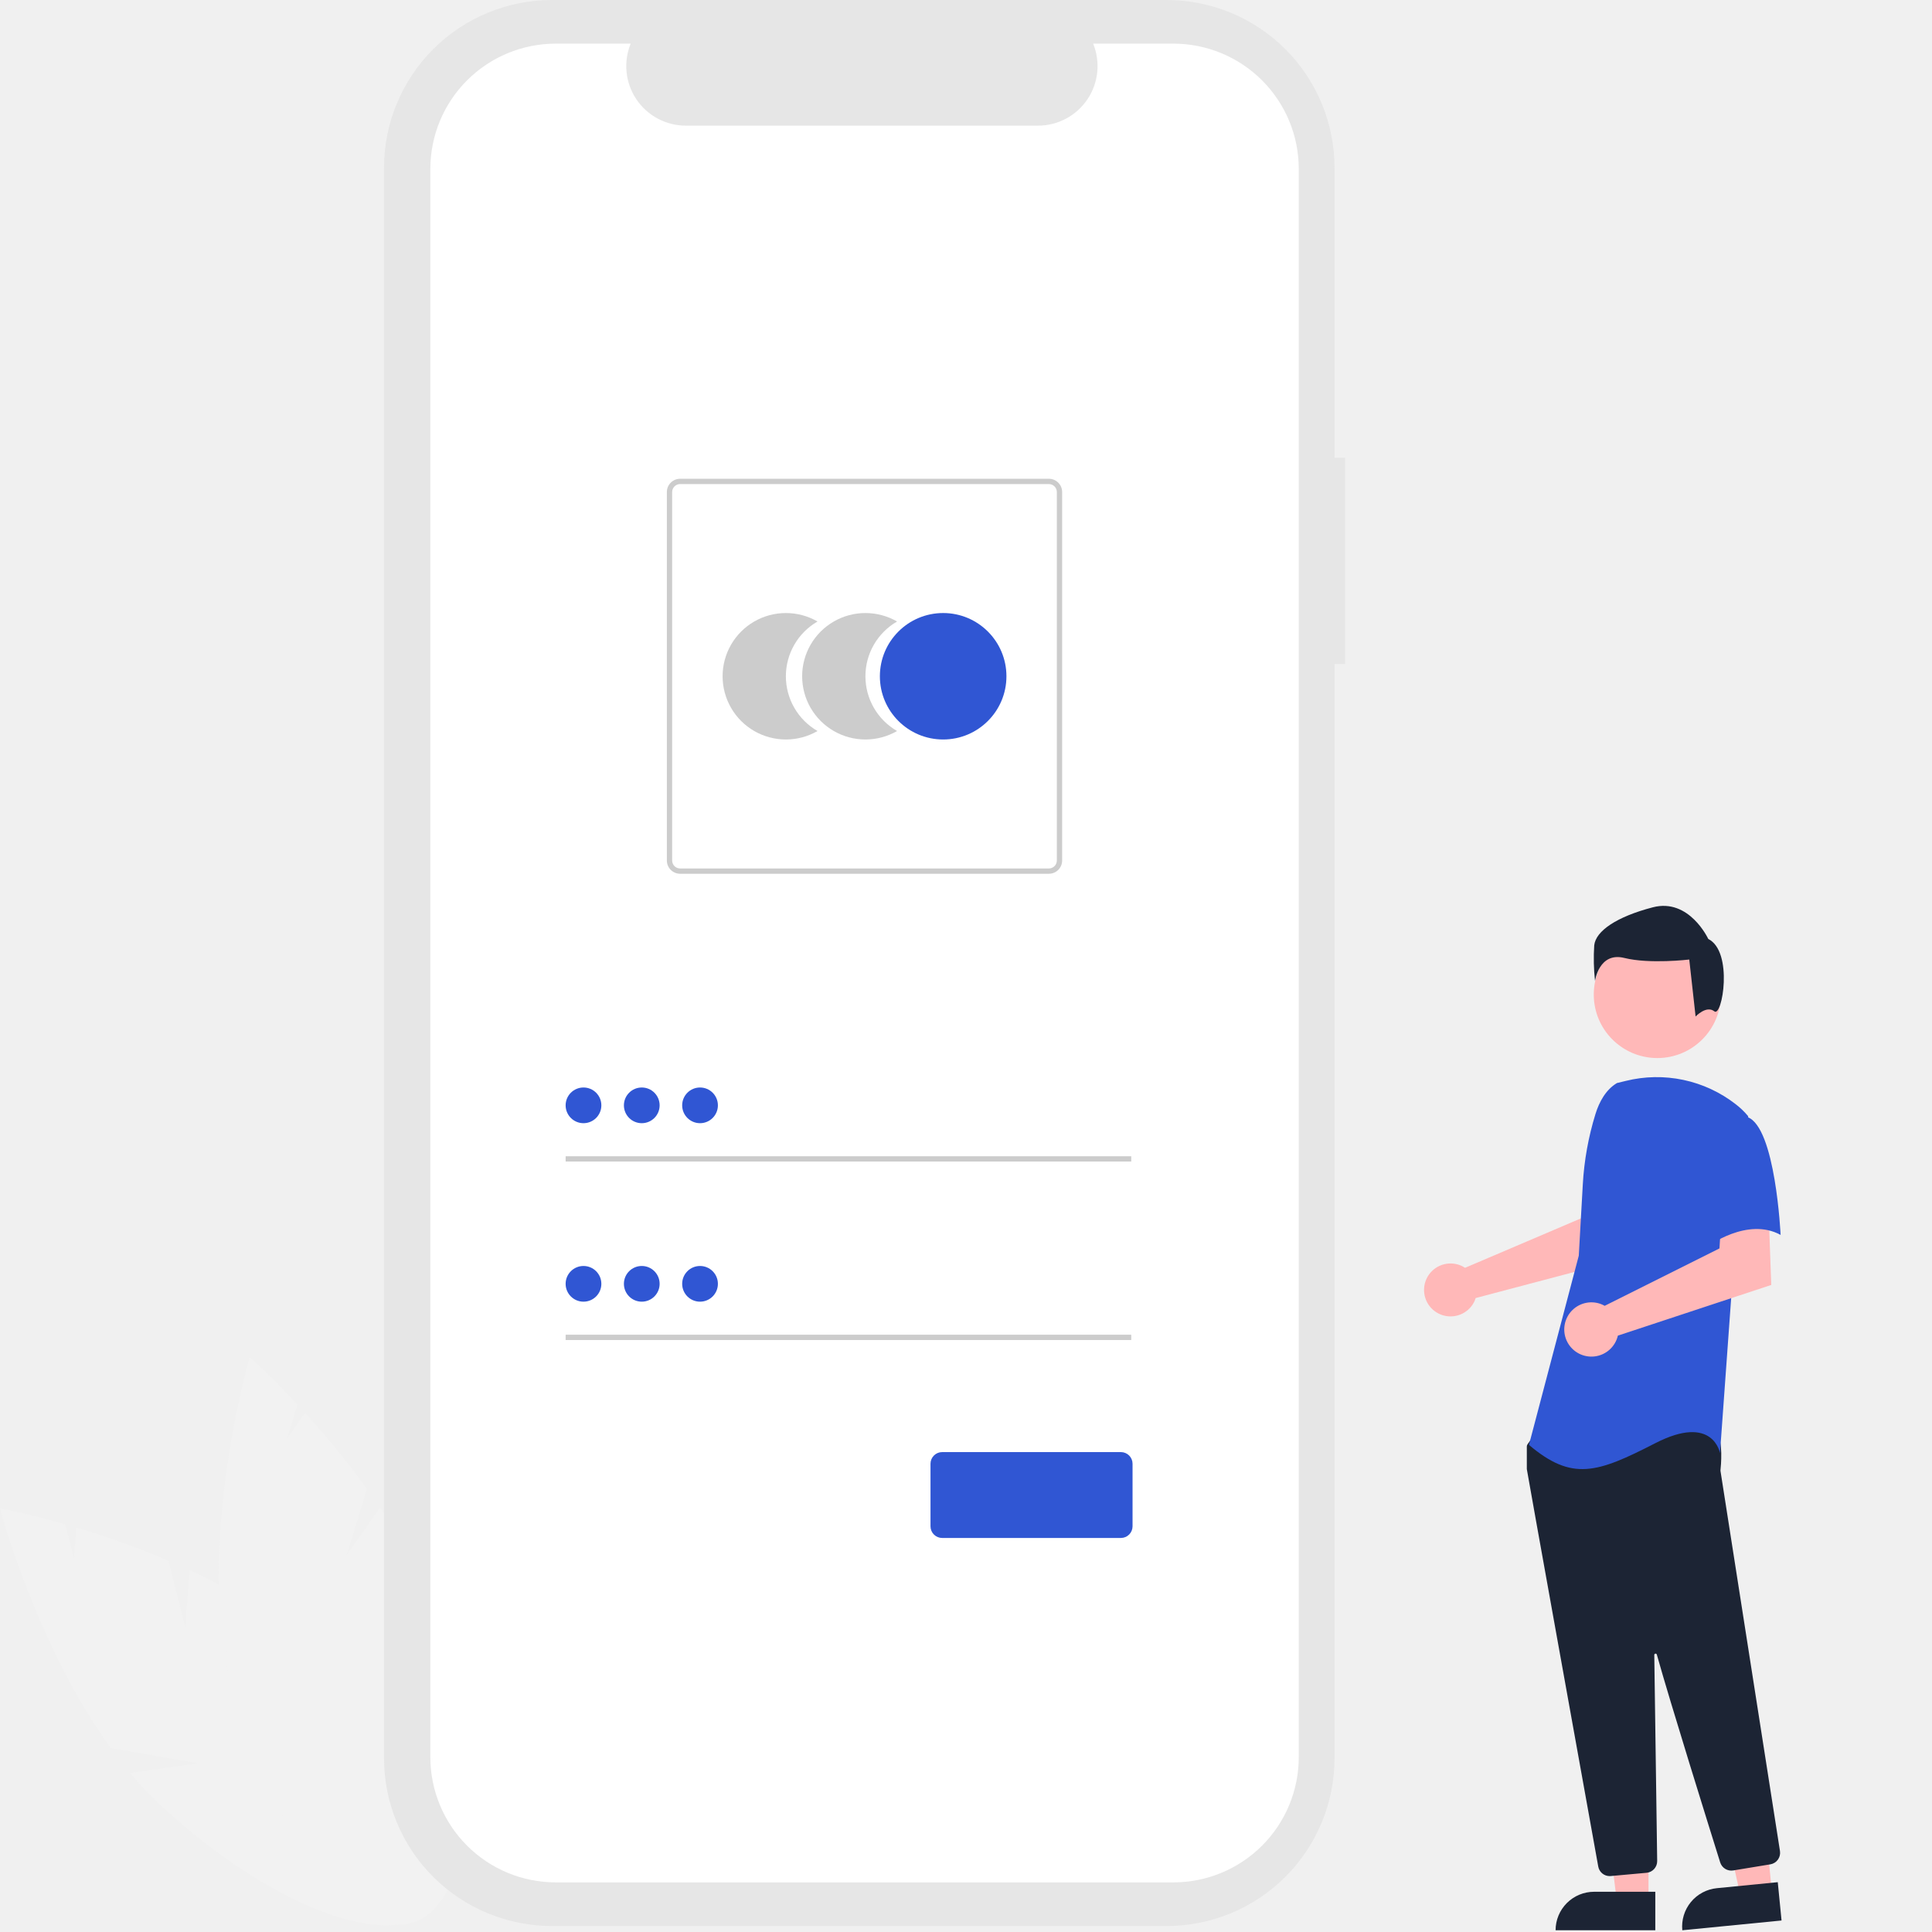
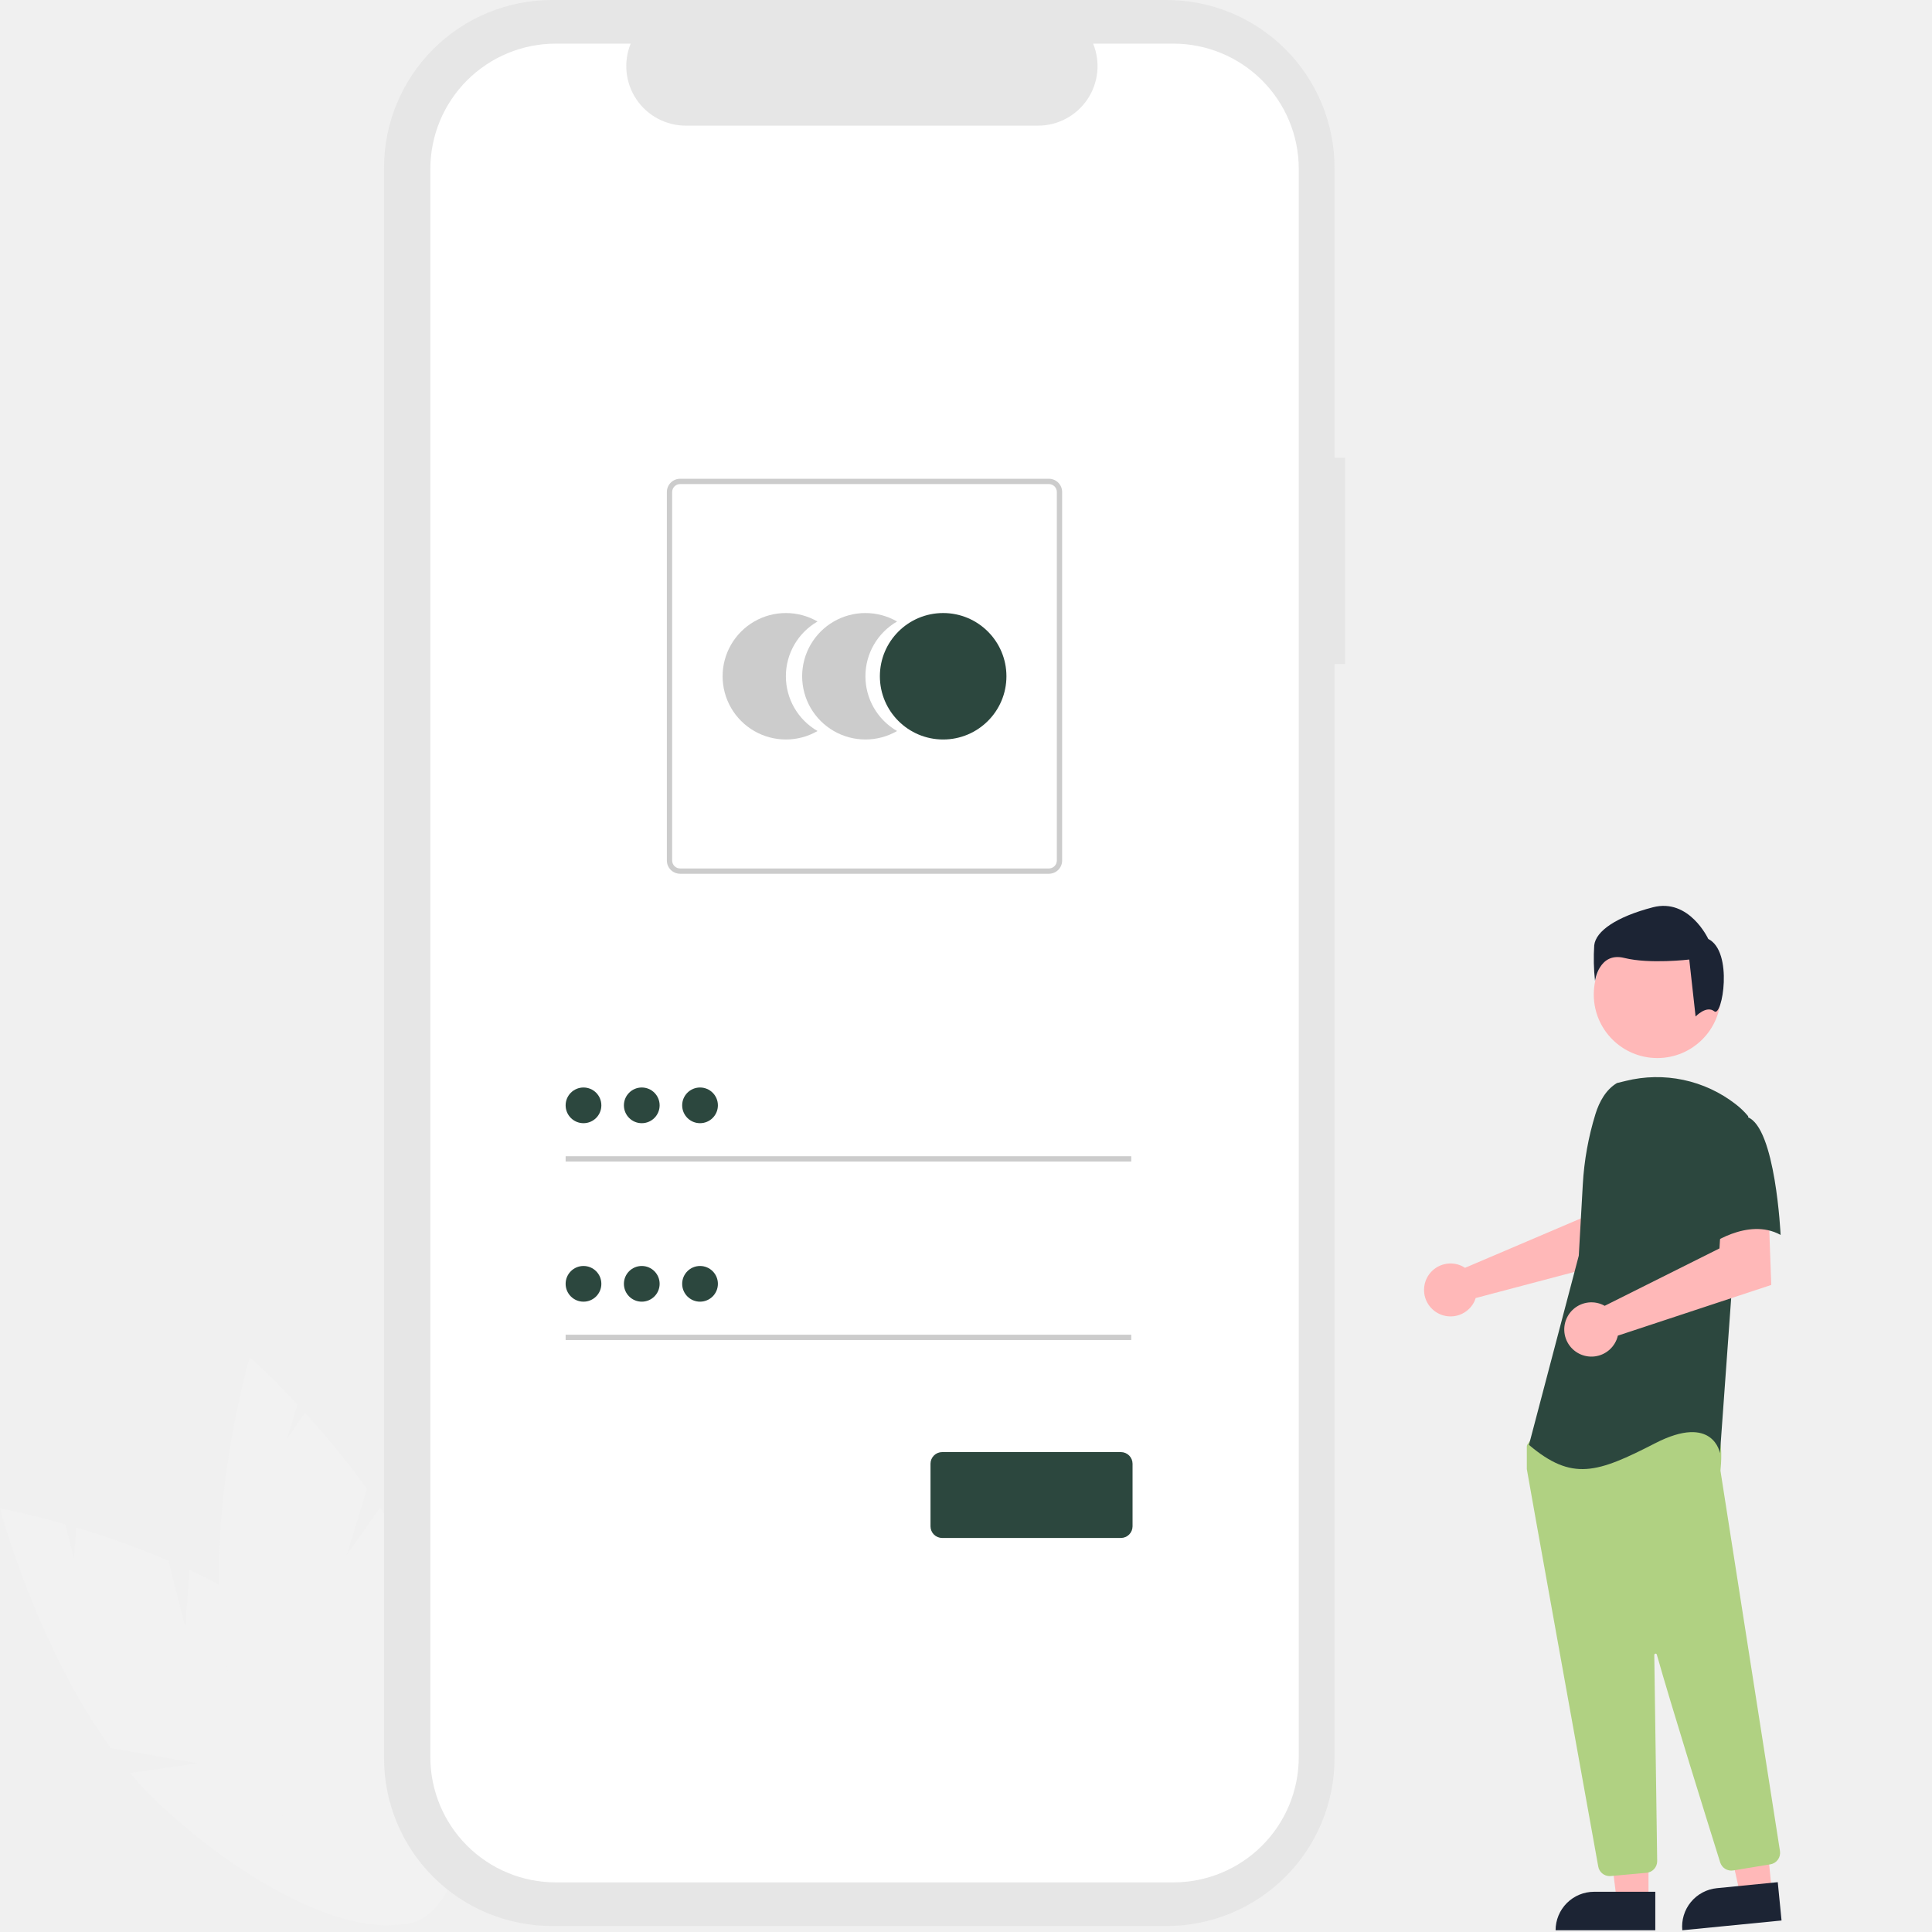
<svg xmlns="http://www.w3.org/2000/svg" width="350" height="350" viewBox="0 0 350 350" fill="none">
  <path d="M33.583 294.844L30.507 282.723C25.054 280.414 19.475 278.414 13.796 276.732L13.408 282.365L11.834 276.159C4.791 274.148 0 273.263 0 273.263C0 273.263 6.47 297.853 20.045 316.653L35.861 319.429L23.574 321.2C25.281 323.253 27.116 325.196 29.068 327.019C48.813 345.333 70.806 353.736 78.19 345.787C85.574 337.838 75.553 316.547 55.807 298.235C49.686 292.557 41.997 288.001 34.299 284.415L33.583 294.844Z" fill="#F2F2F2" />
  <path d="M62.833 281.679L66.471 269.714C62.997 264.921 59.256 260.327 55.265 255.954L52.019 260.576L53.881 254.45C48.892 249.092 45.249 245.86 45.249 245.86C45.249 245.86 38.069 270.253 39.963 293.358L52.066 303.903L40.63 299.072C41.03 301.712 41.596 304.324 42.324 306.893C49.754 332.77 64.234 351.323 74.666 348.332C85.099 345.341 87.534 321.939 80.105 296.063C77.802 288.041 73.576 280.169 68.842 273.123L62.833 281.679Z" fill="#F2F2F2" />
  <path d="M243.681 82.915H241.762V30.397C241.762 26.405 240.975 22.453 239.447 18.765C237.918 15.077 235.677 11.726 232.853 8.903C230.028 6.08 226.674 3.841 222.984 2.314C219.293 0.786 215.337 0 211.343 0H99.99C91.922 0 84.185 3.203 78.48 8.903C72.775 14.604 69.57 22.335 69.57 30.397V318.52C69.57 322.512 70.357 326.465 71.886 330.153C73.415 333.841 75.655 337.192 78.48 340.015C81.305 342.837 84.658 345.076 88.349 346.604C92.04 348.131 95.995 348.918 99.99 348.918H211.343C219.41 348.918 227.148 345.715 232.852 340.014C238.557 334.314 241.762 326.582 241.762 318.52V120.299H243.68L243.681 82.915Z" fill="#E6E6E6" />
  <path d="M212.567 7.905H198.033C198.701 9.543 198.957 11.32 198.776 13.079C198.595 14.839 197.984 16.527 196.997 17.995C196.01 19.462 194.676 20.665 193.114 21.497C191.552 22.328 189.809 22.763 188.039 22.763H124.247C122.477 22.763 120.734 22.328 119.172 21.496C117.61 20.665 116.277 19.462 115.289 17.994C114.302 16.526 113.691 14.838 113.511 13.079C113.33 11.32 113.585 9.543 114.254 7.905H100.678C94.653 7.905 88.875 10.297 84.615 14.554C80.354 18.811 77.961 24.585 77.961 30.606V318.31C77.961 324.331 80.354 330.105 84.615 334.362C88.875 338.619 94.653 341.011 100.678 341.011H212.567C218.592 341.011 224.37 338.619 228.63 334.362C232.891 330.105 235.284 324.331 235.284 318.31V30.605C235.284 24.585 232.891 18.811 228.63 14.554C224.37 10.297 218.592 7.905 212.567 7.905Z" fill="white" />
  <path d="M142.368 122.512C142.368 120.501 142.898 118.526 143.904 116.784C144.911 115.043 146.359 113.597 148.102 112.592C146.36 111.587 144.383 111.057 142.371 111.057C140.358 111.057 138.381 111.586 136.639 112.591C134.896 113.596 133.448 115.042 132.442 116.784C131.436 118.525 130.906 120.501 130.906 122.512C130.906 124.522 131.436 126.498 132.442 128.239C133.448 129.981 134.896 131.427 136.639 132.432C138.381 133.437 140.358 133.966 142.371 133.966C144.383 133.966 146.36 133.436 148.102 132.431C146.359 131.426 144.911 129.981 143.905 128.24C142.898 126.499 142.368 124.523 142.368 122.512Z" fill="#CCCCCC" />
  <path d="M156.779 122.512C156.778 120.501 157.308 118.526 158.315 116.784C159.321 115.043 160.769 113.597 162.513 112.592C160.77 111.587 158.793 111.057 156.781 111.057C154.769 111.057 152.792 111.586 151.049 112.591C149.306 113.596 147.859 115.042 146.852 116.784C145.846 118.525 145.316 120.501 145.316 122.512C145.316 124.522 145.846 126.498 146.852 128.239C147.859 129.981 149.306 131.427 151.049 132.432C152.792 133.437 154.769 133.966 156.781 133.966C158.793 133.966 160.77 133.436 162.513 132.431C160.769 131.426 159.322 129.981 158.315 128.24C157.308 126.499 156.779 124.523 156.779 122.512Z" fill="#CCCCCC" />
-   <path d="M170.862 133.966C177.192 133.966 182.325 128.838 182.325 122.512C182.325 116.186 177.192 111.057 170.862 111.057C164.531 111.057 159.398 116.186 159.398 122.512C159.398 128.838 164.531 133.966 170.862 133.966Z" fill="#3056D3" />
+   <path d="M170.862 133.966C177.192 133.966 182.325 128.838 182.325 122.512C182.325 116.186 177.192 111.057 170.862 111.057C164.531 111.057 159.398 116.186 159.398 122.512C159.398 128.838 164.531 133.966 170.862 133.966Z" fill="#2C473E" />
  <path d="M190.017 158.289H123.208C122.572 158.288 121.962 158.035 121.512 157.586C121.062 157.137 120.809 156.527 120.809 155.892V89.132C120.809 88.496 121.062 87.887 121.512 87.437C121.962 86.988 122.572 86.735 123.208 86.734H190.017C190.653 86.735 191.263 86.988 191.713 87.437C192.163 87.887 192.416 88.496 192.416 89.132V155.892C192.416 156.527 192.163 157.137 191.713 157.586C191.263 158.035 190.653 158.288 190.017 158.289ZM123.208 87.694C122.826 87.694 122.46 87.846 122.19 88.115C121.92 88.385 121.769 88.751 121.768 89.132V155.892C121.769 156.274 121.92 156.639 122.19 156.909C122.46 157.178 122.826 157.33 123.208 157.33H190.017C190.399 157.33 190.765 157.178 191.035 156.909C191.304 156.639 191.456 156.274 191.457 155.892V89.132C191.456 88.751 191.304 88.385 191.035 88.115C190.765 87.846 190.399 87.694 190.017 87.694H123.208Z" fill="#CCCCCC" />
  <path d="M204.934 209.464H102.469V210.423H204.934V209.464Z" fill="#CCCCCC" />
-   <path d="M105.705 203.477C107.492 203.477 108.941 202.029 108.941 200.243C108.941 198.457 107.492 197.01 105.705 197.01C103.918 197.01 102.469 198.457 102.469 200.243C102.469 202.029 103.918 203.477 105.705 203.477Z" fill="#3056D3" />
+   <path d="M105.705 203.477C107.492 203.477 108.941 202.029 108.941 200.243C108.941 198.457 107.492 197.01 105.705 197.01C103.918 197.01 102.469 198.457 102.469 200.243C102.469 202.029 103.918 203.477 105.705 203.477Z" fill="#2C473E" />
  <path d="M204.934 241.797H102.469V242.757H204.934V241.797Z" fill="#CCCCCC" />
-   <path d="M105.705 235.811C107.492 235.811 108.941 234.363 108.941 232.577C108.941 230.791 107.492 229.344 105.705 229.344C103.918 229.344 102.469 230.791 102.469 232.577C102.469 234.363 103.918 235.811 105.705 235.811Z" fill="#3056D3" />
-   <path d="M203.062 278.617H170.68C170.121 278.617 169.584 278.394 169.189 277.999C168.793 277.604 168.571 277.068 168.57 276.509V265.168C168.571 264.609 168.793 264.073 169.189 263.678C169.584 263.283 170.121 263.06 170.68 263.06H203.062C203.621 263.06 204.158 263.283 204.553 263.678C204.949 264.073 205.171 264.609 205.172 265.168V276.509C205.171 277.068 204.949 277.604 204.553 277.999C204.158 278.394 203.621 278.617 203.062 278.617Z" fill="#3056D3" />
-   <path d="M116.263 203.477C118.05 203.477 119.499 202.029 119.499 200.243C119.499 198.457 118.05 197.01 116.263 197.01C114.476 197.01 113.027 198.457 113.027 200.243C113.027 202.029 114.476 203.477 116.263 203.477Z" fill="#3056D3" />
-   <path d="M126.818 203.477C128.605 203.477 130.054 202.029 130.054 200.243C130.054 198.457 128.605 197.01 126.818 197.01C125.031 197.01 123.582 198.457 123.582 200.243C123.582 202.029 125.031 203.477 126.818 203.477Z" fill="#3056D3" />
-   <path d="M116.263 235.811C118.05 235.811 119.499 234.363 119.499 232.577C119.499 230.791 118.05 229.344 116.263 229.344C114.476 229.344 113.027 230.791 113.027 232.577C113.027 234.363 114.476 235.811 116.263 235.811Z" fill="#3056D3" />
-   <path d="M126.818 235.811C128.605 235.811 130.054 234.363 130.054 232.577C130.054 230.791 128.605 229.344 126.818 229.344C125.031 229.344 123.582 230.791 123.582 232.577C123.582 234.363 125.031 235.811 126.818 235.811Z" fill="#3056D3" />
+   <path d="M105.705 235.811C107.492 235.811 108.941 234.363 108.941 232.577C108.941 230.791 107.492 229.344 105.705 229.344C103.918 229.344 102.469 230.791 102.469 232.577C102.469 234.363 103.918 235.811 105.705 235.811Z" fill="#2C473E" />
+   <path d="M203.062 278.617H170.68C170.121 278.617 169.584 278.394 169.189 277.999C168.793 277.604 168.571 277.068 168.57 276.509V265.168C168.571 264.609 168.793 264.073 169.189 263.678C169.584 263.283 170.121 263.06 170.68 263.06H203.062C203.621 263.06 204.158 263.283 204.553 263.678C204.949 264.073 205.171 264.609 205.172 265.168V276.509C205.171 277.068 204.949 277.604 204.553 277.999C204.158 278.394 203.621 278.617 203.062 278.617Z" fill="#2C473E" />
+   <path d="M116.263 203.477C118.05 203.477 119.499 202.029 119.499 200.243C119.499 198.457 118.05 197.01 116.263 197.01C114.476 197.01 113.027 198.457 113.027 200.243C113.027 202.029 114.476 203.477 116.263 203.477Z" fill="#2C473E" />
+   <path d="M126.818 203.477C128.605 203.477 130.054 202.029 130.054 200.243C130.054 198.457 128.605 197.01 126.818 197.01C125.031 197.01 123.582 198.457 123.582 200.243C123.582 202.029 125.031 203.477 126.818 203.477Z" fill="#2C473E" />
+   <path d="M116.263 235.811C118.05 235.811 119.499 234.363 119.499 232.577C119.499 230.791 118.05 229.344 116.263 229.344C114.476 229.344 113.027 230.791 113.027 232.577C113.027 234.363 114.476 235.811 116.263 235.811Z" fill="#2C473E" />
+   <path d="M126.818 235.811C128.605 235.811 130.054 234.363 130.054 232.577C130.054 230.791 128.605 229.344 126.818 229.344C125.031 229.344 123.582 230.791 123.582 232.577C123.582 234.363 125.031 235.811 126.818 235.811Z" fill="#2C473E" />
  <path d="M264.742 229.309C264.972 229.414 265.193 229.537 265.404 229.678L286.432 220.709L287.183 215.174L295.585 215.123L295.089 227.818L267.334 235.153C267.275 235.345 267.205 235.535 267.124 235.719C266.722 236.574 266.077 237.292 265.269 237.783C264.46 238.273 263.525 238.514 262.58 238.475C261.636 238.436 260.723 238.119 259.958 237.563C259.193 237.008 258.61 236.239 258.28 235.353C257.951 234.467 257.892 233.504 258.108 232.584C258.325 231.664 258.809 230.829 259.5 230.183C260.19 229.538 261.056 229.11 261.989 228.955C262.922 228.799 263.879 228.922 264.742 229.309Z" fill="#FFB8B8" />
  <path d="M298.642 344.352H292.894L290.16 322.198L298.643 322.198L298.642 344.352Z" fill="#FFB8B8" />
  <path d="M288.788 342.711H299.873V349.685H281.809C281.809 347.835 282.544 346.062 283.853 344.754C285.162 343.446 286.937 342.711 288.788 342.711Z" fill="#1C2434" />
  <path d="M320.995 342.729L315.274 343.292L310.379 321.513L318.822 320.682L320.995 342.729Z" fill="#FFB8B8" />
  <path d="M311.028 342.061L322.059 340.975L322.744 347.916L304.766 349.685C304.676 348.774 304.767 347.854 305.033 346.977C305.299 346.101 305.735 345.285 306.317 344.577C306.898 343.869 307.614 343.283 308.422 342.851C309.23 342.419 310.116 342.151 311.028 342.061Z" fill="#1C2434" />
  <path d="M300.242 191.677C306.601 191.677 311.757 186.525 311.757 180.17C311.757 173.815 306.601 168.663 300.242 168.663C293.882 168.663 288.727 173.815 288.727 180.17C288.727 186.525 293.882 191.677 300.242 191.677Z" fill="#FFB8B8" />
-   <path d="M291.607 339.872C291.113 339.873 290.635 339.7 290.256 339.383C289.877 339.066 289.623 338.626 289.537 338.139C286.562 321.636 276.838 267.676 276.605 266.181C276.6 266.147 276.597 266.112 276.598 266.077V262.054C276.597 261.907 276.643 261.764 276.729 261.645L278.013 259.847C278.074 259.761 278.154 259.689 278.247 259.639C278.34 259.588 278.444 259.559 278.549 259.554C285.874 259.211 309.86 258.206 311.019 259.652C312.183 261.106 311.772 265.512 311.678 266.38L311.682 266.471L322.459 335.337C322.543 335.886 322.408 336.446 322.082 336.896C321.756 337.347 321.265 337.65 320.717 337.742L313.986 338.85C313.485 338.931 312.971 338.829 312.539 338.563C312.107 338.297 311.784 337.885 311.63 337.401C309.548 330.754 302.568 308.393 300.149 299.741C300.133 299.686 300.099 299.639 300.051 299.607C300.004 299.576 299.946 299.563 299.89 299.571C299.834 299.579 299.782 299.608 299.745 299.651C299.708 299.694 299.688 299.749 299.689 299.806C299.81 308.054 300.102 329.098 300.203 336.366L300.214 337.148C300.218 337.678 300.023 338.191 299.668 338.584C299.313 338.978 298.823 339.224 298.295 339.274L291.804 339.863C291.738 339.869 291.672 339.872 291.607 339.872Z" fill="#1C2434" />
-   <path d="M292.933 196.201C290.924 197.395 289.721 199.588 289.031 201.821C287.754 205.953 286.985 210.226 286.741 214.545L286.012 227.475L276.984 261.755C284.809 268.37 289.322 266.867 299.855 261.455C310.387 256.044 311.591 263.26 311.591 263.26L313.697 234.092L316.706 202.219C316.031 201.407 315.266 200.672 314.427 200.03C311.645 197.868 308.409 196.366 304.962 195.636C301.516 194.906 297.948 194.967 294.528 195.815L292.933 196.201Z" fill="#3056D3" />
+   <path d="M291.607 339.872C291.113 339.873 290.635 339.7 290.256 339.383C289.877 339.066 289.623 338.626 289.537 338.139C286.562 321.636 276.838 267.676 276.605 266.181C276.6 266.147 276.597 266.112 276.598 266.077V262.054C276.597 261.907 276.643 261.764 276.729 261.645L278.013 259.847C278.074 259.761 278.154 259.689 278.247 259.639C278.34 259.588 278.444 259.559 278.549 259.554C285.874 259.211 309.86 258.206 311.019 259.652C312.183 261.106 311.772 265.512 311.678 266.38L311.682 266.471L322.459 335.337C322.543 335.886 322.408 336.446 322.082 336.896C321.756 337.347 321.265 337.65 320.717 337.742L313.986 338.85C313.485 338.931 312.971 338.829 312.539 338.563C312.107 338.297 311.784 337.885 311.63 337.401C309.548 330.754 302.568 308.393 300.149 299.741C300.133 299.686 300.099 299.639 300.051 299.607C300.004 299.576 299.946 299.563 299.89 299.571C299.834 299.579 299.782 299.608 299.745 299.651C299.708 299.694 299.688 299.749 299.689 299.806C299.81 308.054 300.102 329.098 300.203 336.366L300.214 337.148C300.218 337.678 300.023 338.191 299.668 338.584C299.313 338.978 298.823 339.224 298.295 339.274L291.804 339.863C291.738 339.869 291.672 339.872 291.607 339.872Z" fill="#B0D182" />
+   <path d="M292.933 196.201C290.924 197.395 289.721 199.588 289.031 201.821C287.754 205.953 286.985 210.226 286.741 214.545L286.012 227.475L276.984 261.755C284.809 268.37 289.322 266.867 299.855 261.455C310.387 256.044 311.591 263.26 311.591 263.26L313.697 234.092L316.706 202.219C316.031 201.407 315.266 200.672 314.427 200.03C311.645 197.868 308.409 196.366 304.962 195.636C301.516 194.906 297.948 194.967 294.528 195.815L292.933 196.201Z" fill="#2C473E" />
  <path d="M290.001 236.232C290.244 236.324 290.479 236.434 290.704 236.562L311.497 226.163L311.842 220.529L320.419 219.938L320.878 232.781L293.092 241.963C292.865 242.935 292.347 243.816 291.608 244.487C290.868 245.158 289.941 245.588 288.951 245.72C287.96 245.852 286.953 245.68 286.063 245.226C285.173 244.772 284.442 244.058 283.968 243.179C283.494 242.301 283.299 241.298 283.409 240.306C283.519 239.313 283.928 238.378 284.583 237.624C285.238 236.869 286.107 236.332 287.075 236.084C288.043 235.835 289.063 235.887 290.001 236.232Z" fill="#FFB8B8" />
-   <path d="M316.556 202.365C321.672 204.17 322.573 223.716 322.573 223.716C316.554 220.409 309.332 225.821 309.332 225.821C309.332 225.821 307.827 220.709 306.022 214.094C305.477 212.233 305.412 210.265 305.832 208.372C306.253 206.479 307.147 204.724 308.429 203.269C308.429 203.269 311.44 200.56 316.556 202.365Z" fill="#3056D3" />
+   <path d="M316.556 202.365C321.672 204.17 322.573 223.716 322.573 223.716C316.554 220.409 309.332 225.821 309.332 225.821C309.332 225.821 307.827 220.709 306.022 214.094C305.477 212.233 305.412 210.265 305.832 208.372C306.253 206.479 307.147 204.724 308.429 203.269C308.429 203.269 311.44 200.56 316.556 202.365Z" fill="#2C473E" />
  <path d="M310.566 183.213C309.132 182.066 307.174 184.151 307.174 184.151L306.026 173.828C306.026 173.828 298.853 174.687 294.261 173.542C289.67 172.396 288.953 177.7 288.953 177.7C288.716 175.557 288.668 173.399 288.81 171.248C289.096 168.667 292.827 166.087 299.427 164.366C306.026 162.646 309.47 170.101 309.47 170.101C314.061 172.395 312.001 184.36 310.566 183.213Z" fill="#1C2434" />
</svg>
